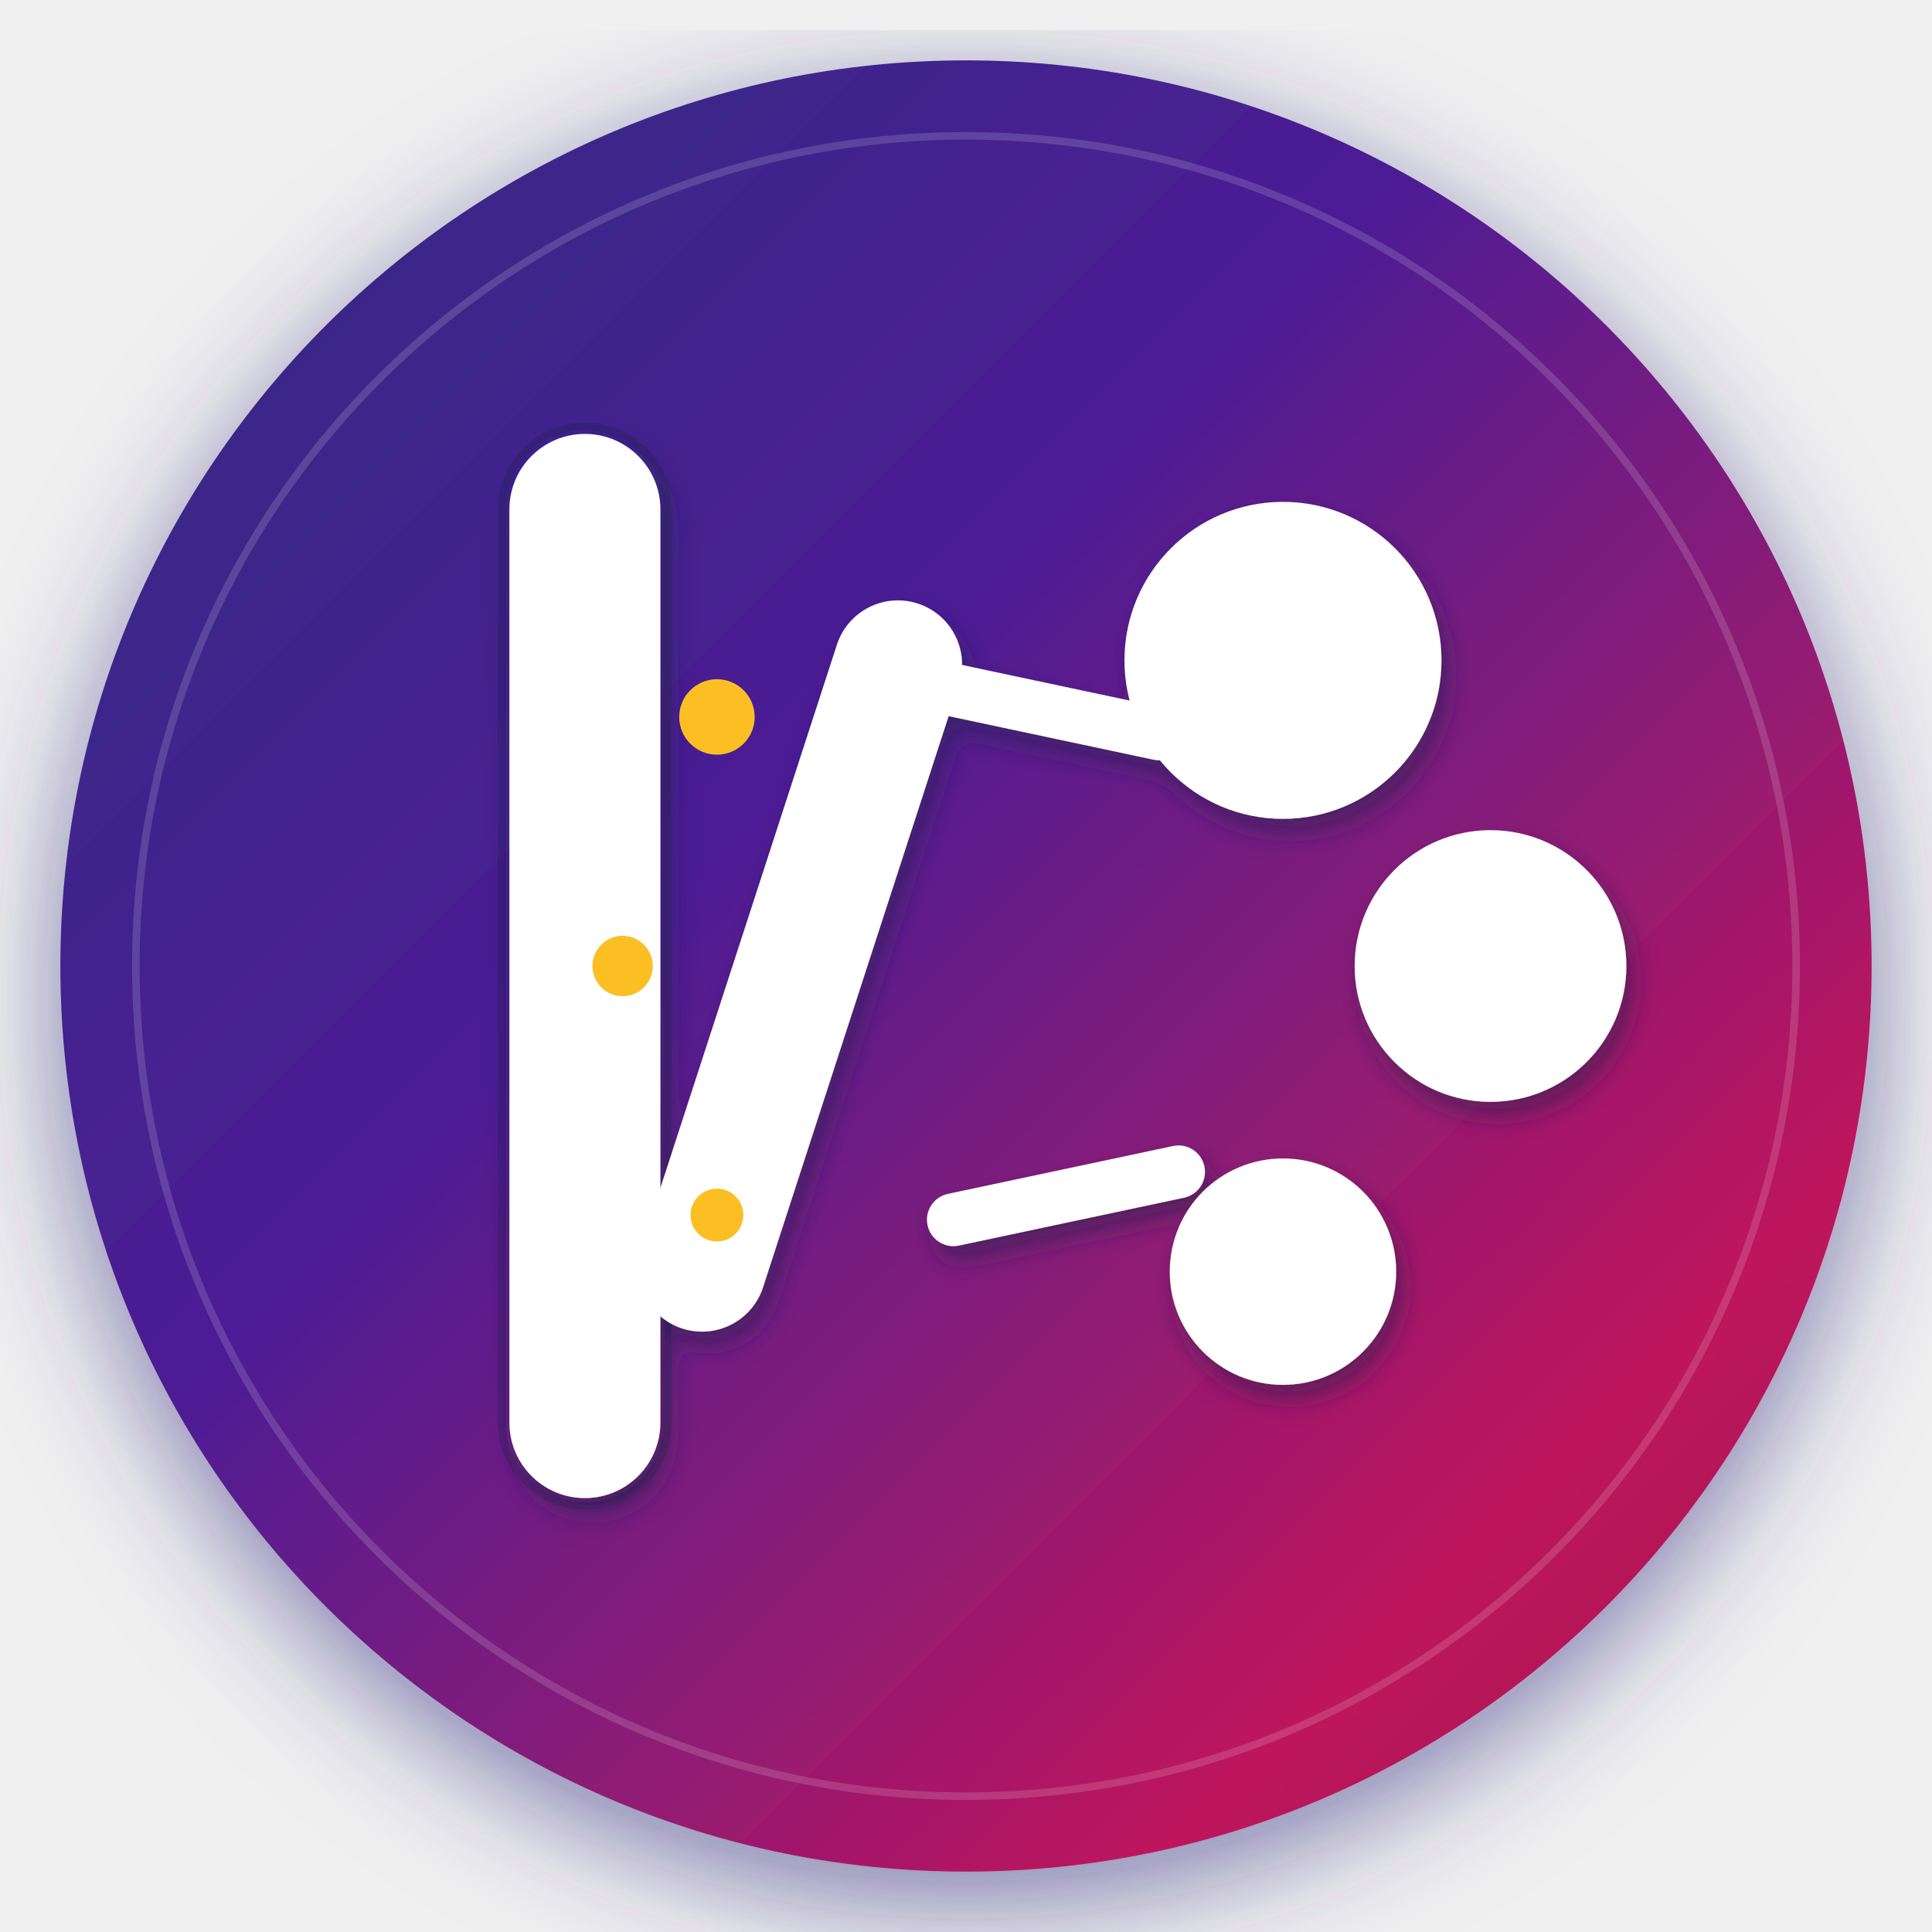
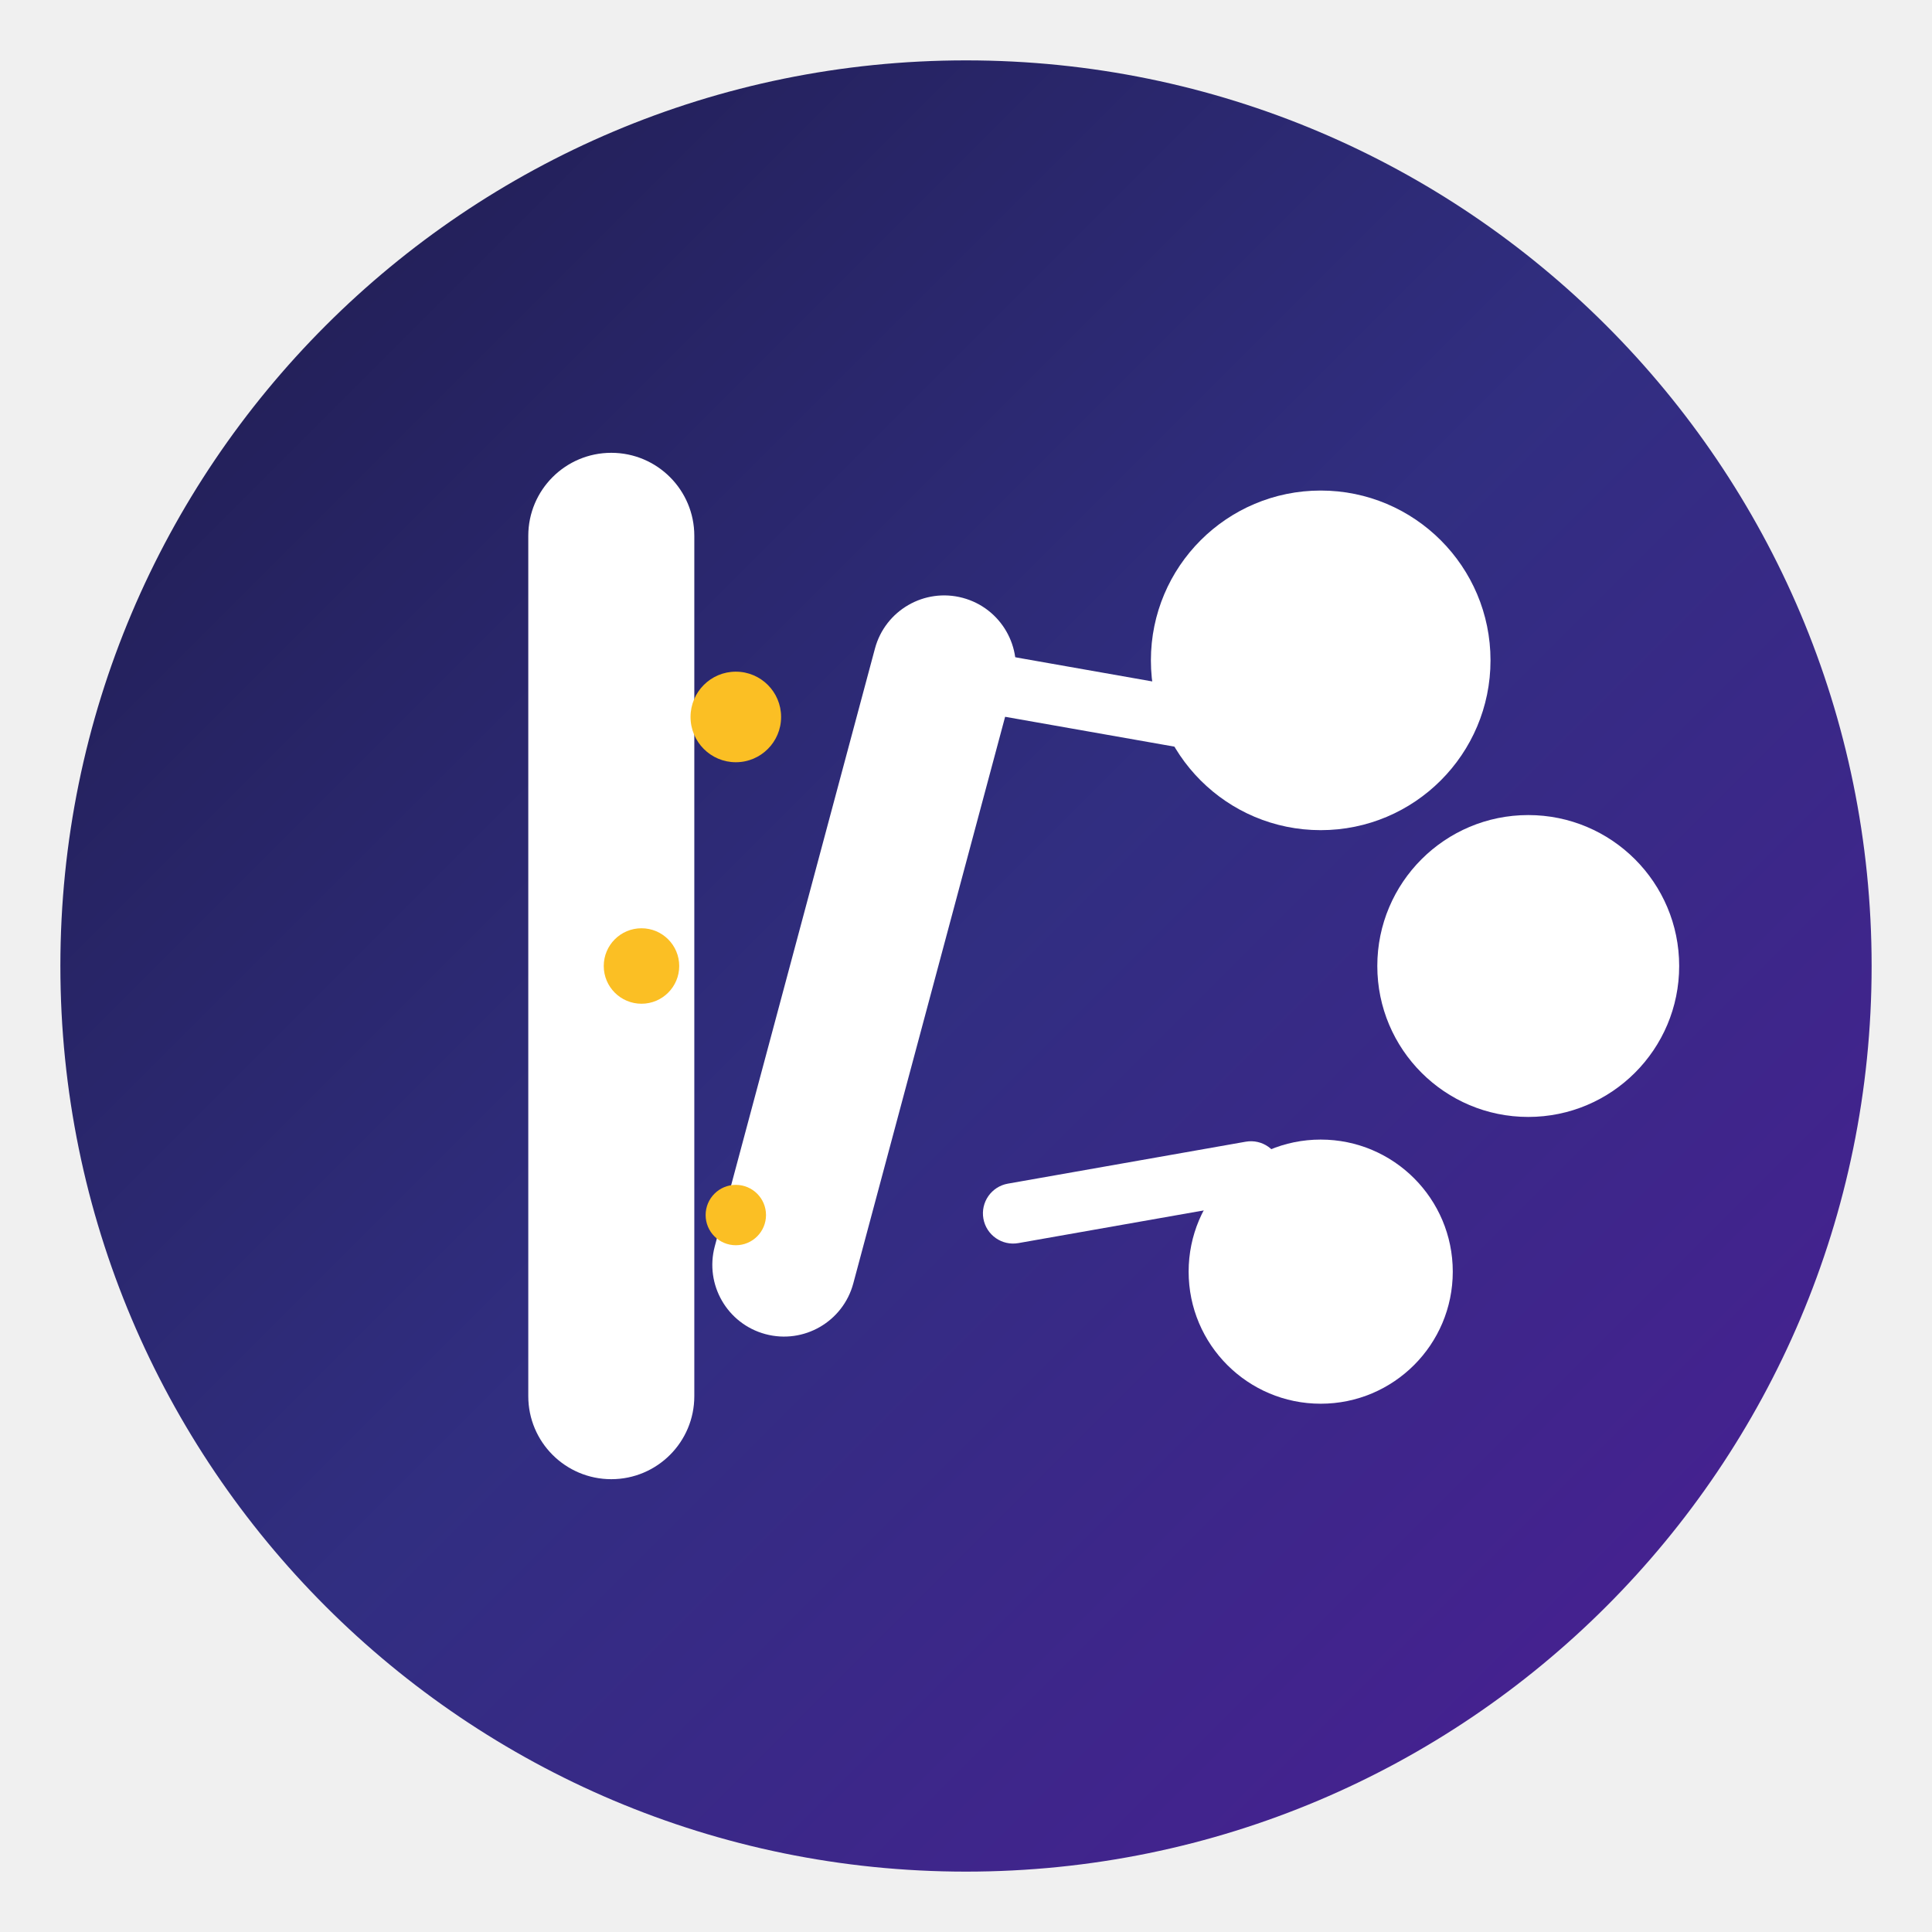
<svg xmlns="http://www.w3.org/2000/svg" viewBox="0 0 512 512">
  <defs>
    <linearGradient id="bgGradient" x1="0%" y1="0%" x2="100%" y2="100%">
-       <stop offset="0%" style="stop-color:#312e81" />
-       <stop offset="40%" style="stop-color:#4c1d95" />
-       <stop offset="80%" style="stop-color:#be185d" />
-       <stop offset="100%" style="stop-color:#9d174d" />
+       <stop offset="0%" style="stop-color:#1e1b4b" />
+       <stop offset="50%" style="stop-color:#312e81" />
+       <stop offset="100%" style="stop-color:#4c1d95" />
    </linearGradient>
-     <filter id="iconShadow" x="-50%" y="-50%" width="200%" height="200%">
-       <feDropShadow dx="2" dy="4" stdDeviation="3" flood-color="#1e1b4b" flood-opacity="0.5" />
-     </filter>
-     <filter id="whiteGlow" x="-50%" y="-50%" width="200%" height="200%">
-       <feGaussianBlur stdDeviation="2" result="blur" />
-       <feMerge>
-         <feMergeNode in="blur" />
-         <feMergeNode in="SourceGraphic" />
-       </feMerge>
-     </filter>
-     <filter id="shadow" x="-50%" y="-50%" width="200%" height="200%">
-       <feDropShadow dx="0" dy="8" stdDeviation="16" flood-color="#312e81" flood-opacity="0.6" />
-     </filter>
  </defs>
-   <circle cx="256" cy="256" r="240" fill="url(#bgGradient)" filter="url(#shadow)" />
-   <circle cx="256" cy="256" r="220" fill="none" stroke="rgba(255,255,255,0.15)" stroke-width="2" />
-   <g filter="url(#iconShadow)">
-     <rect x="135" y="115" width="40" height="282" rx="20" fill="white" />
-     <rect x="133" y="113" width="44" height="286" rx="22" fill="none" stroke="#1e1b4b" stroke-width="2" opacity="0.3" />
-     <rect x="195" y="155" width="34" height="202" rx="17" fill="white" transform="rotate(18 212 256)" />
-     <circle cx="340" cy="175" r="42" fill="white" />
-     <circle cx="395" cy="256" r="36" fill="white" />
-     <circle cx="340" cy="337" r="30" fill="white" />
-     <rect x="230" y="180" width="85" height="14" rx="7" fill="white" transform="rotate(12 272 187)" />
-     <rect x="245" y="310" width="75" height="14" rx="7" fill="white" transform="rotate(-12 282 317)" />
-   </g>
-   <circle cx="190" cy="190" r="10" fill="#fbbf24" />
-   <circle cx="165" cy="256" r="8" fill="#fbbf24" />
-   <circle cx="190" cy="322" r="7" fill="#fbbf24" />
+   <circle cx="256" cy="256" r="240" fill="url(#bgGradient)" />
+   <rect x="140" y="120" width="44" height="272" rx="22" fill="white" />
+   <rect x="210" y="155" width="38" height="202" rx="19" fill="white" transform="rotate(15 229 256)" />
+   <circle cx="350" cy="175" r="45" fill="white" />
+   <circle cx="405" cy="256" r="40" fill="white" />
+   <circle cx="350" cy="337" r="35" fill="white" />
+   <rect x="245" y="178" width="90" height="16" rx="8" fill="white" transform="rotate(10 290 186)" />
+   <rect x="260" y="308" width="80" height="16" rx="8" fill="white" transform="rotate(-10 300 316)" />
+   <circle cx="195" cy="190" r="12" fill="#fbbf24" />
+   <circle cx="170" cy="256" r="10" fill="#fbbf24" />
+   <circle cx="195" cy="322" r="8" fill="#fbbf24" />
</svg>
